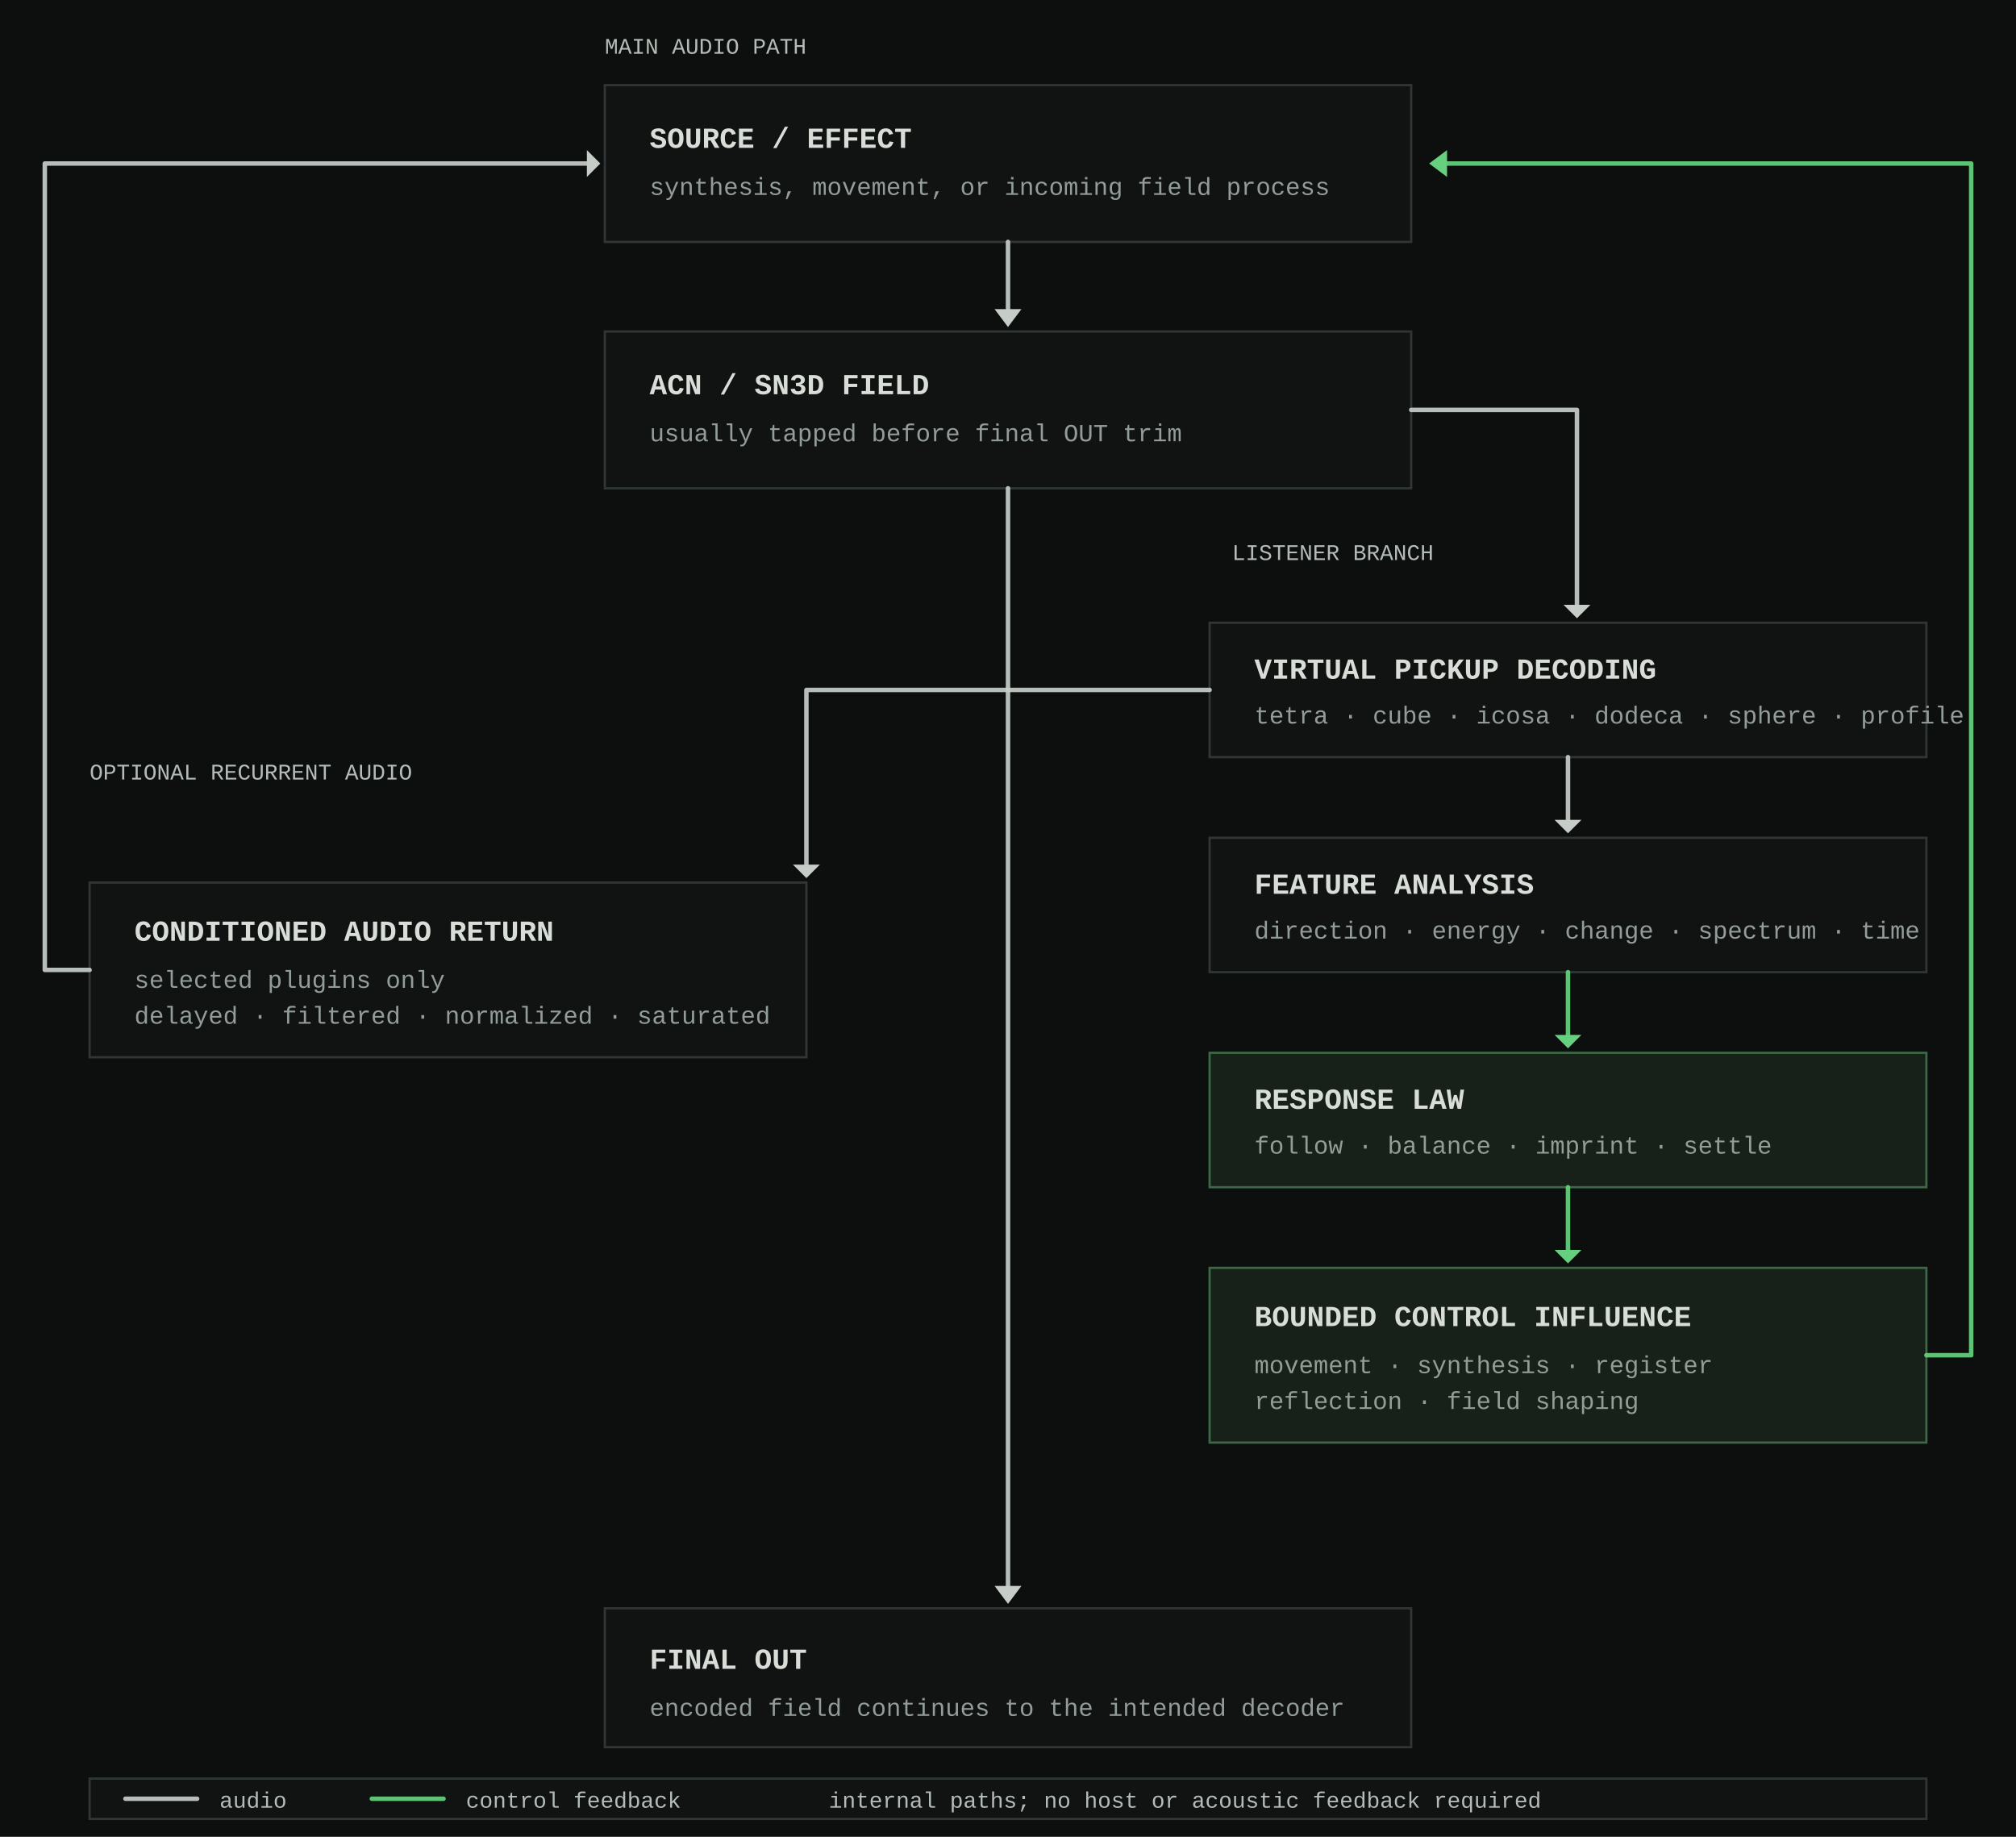
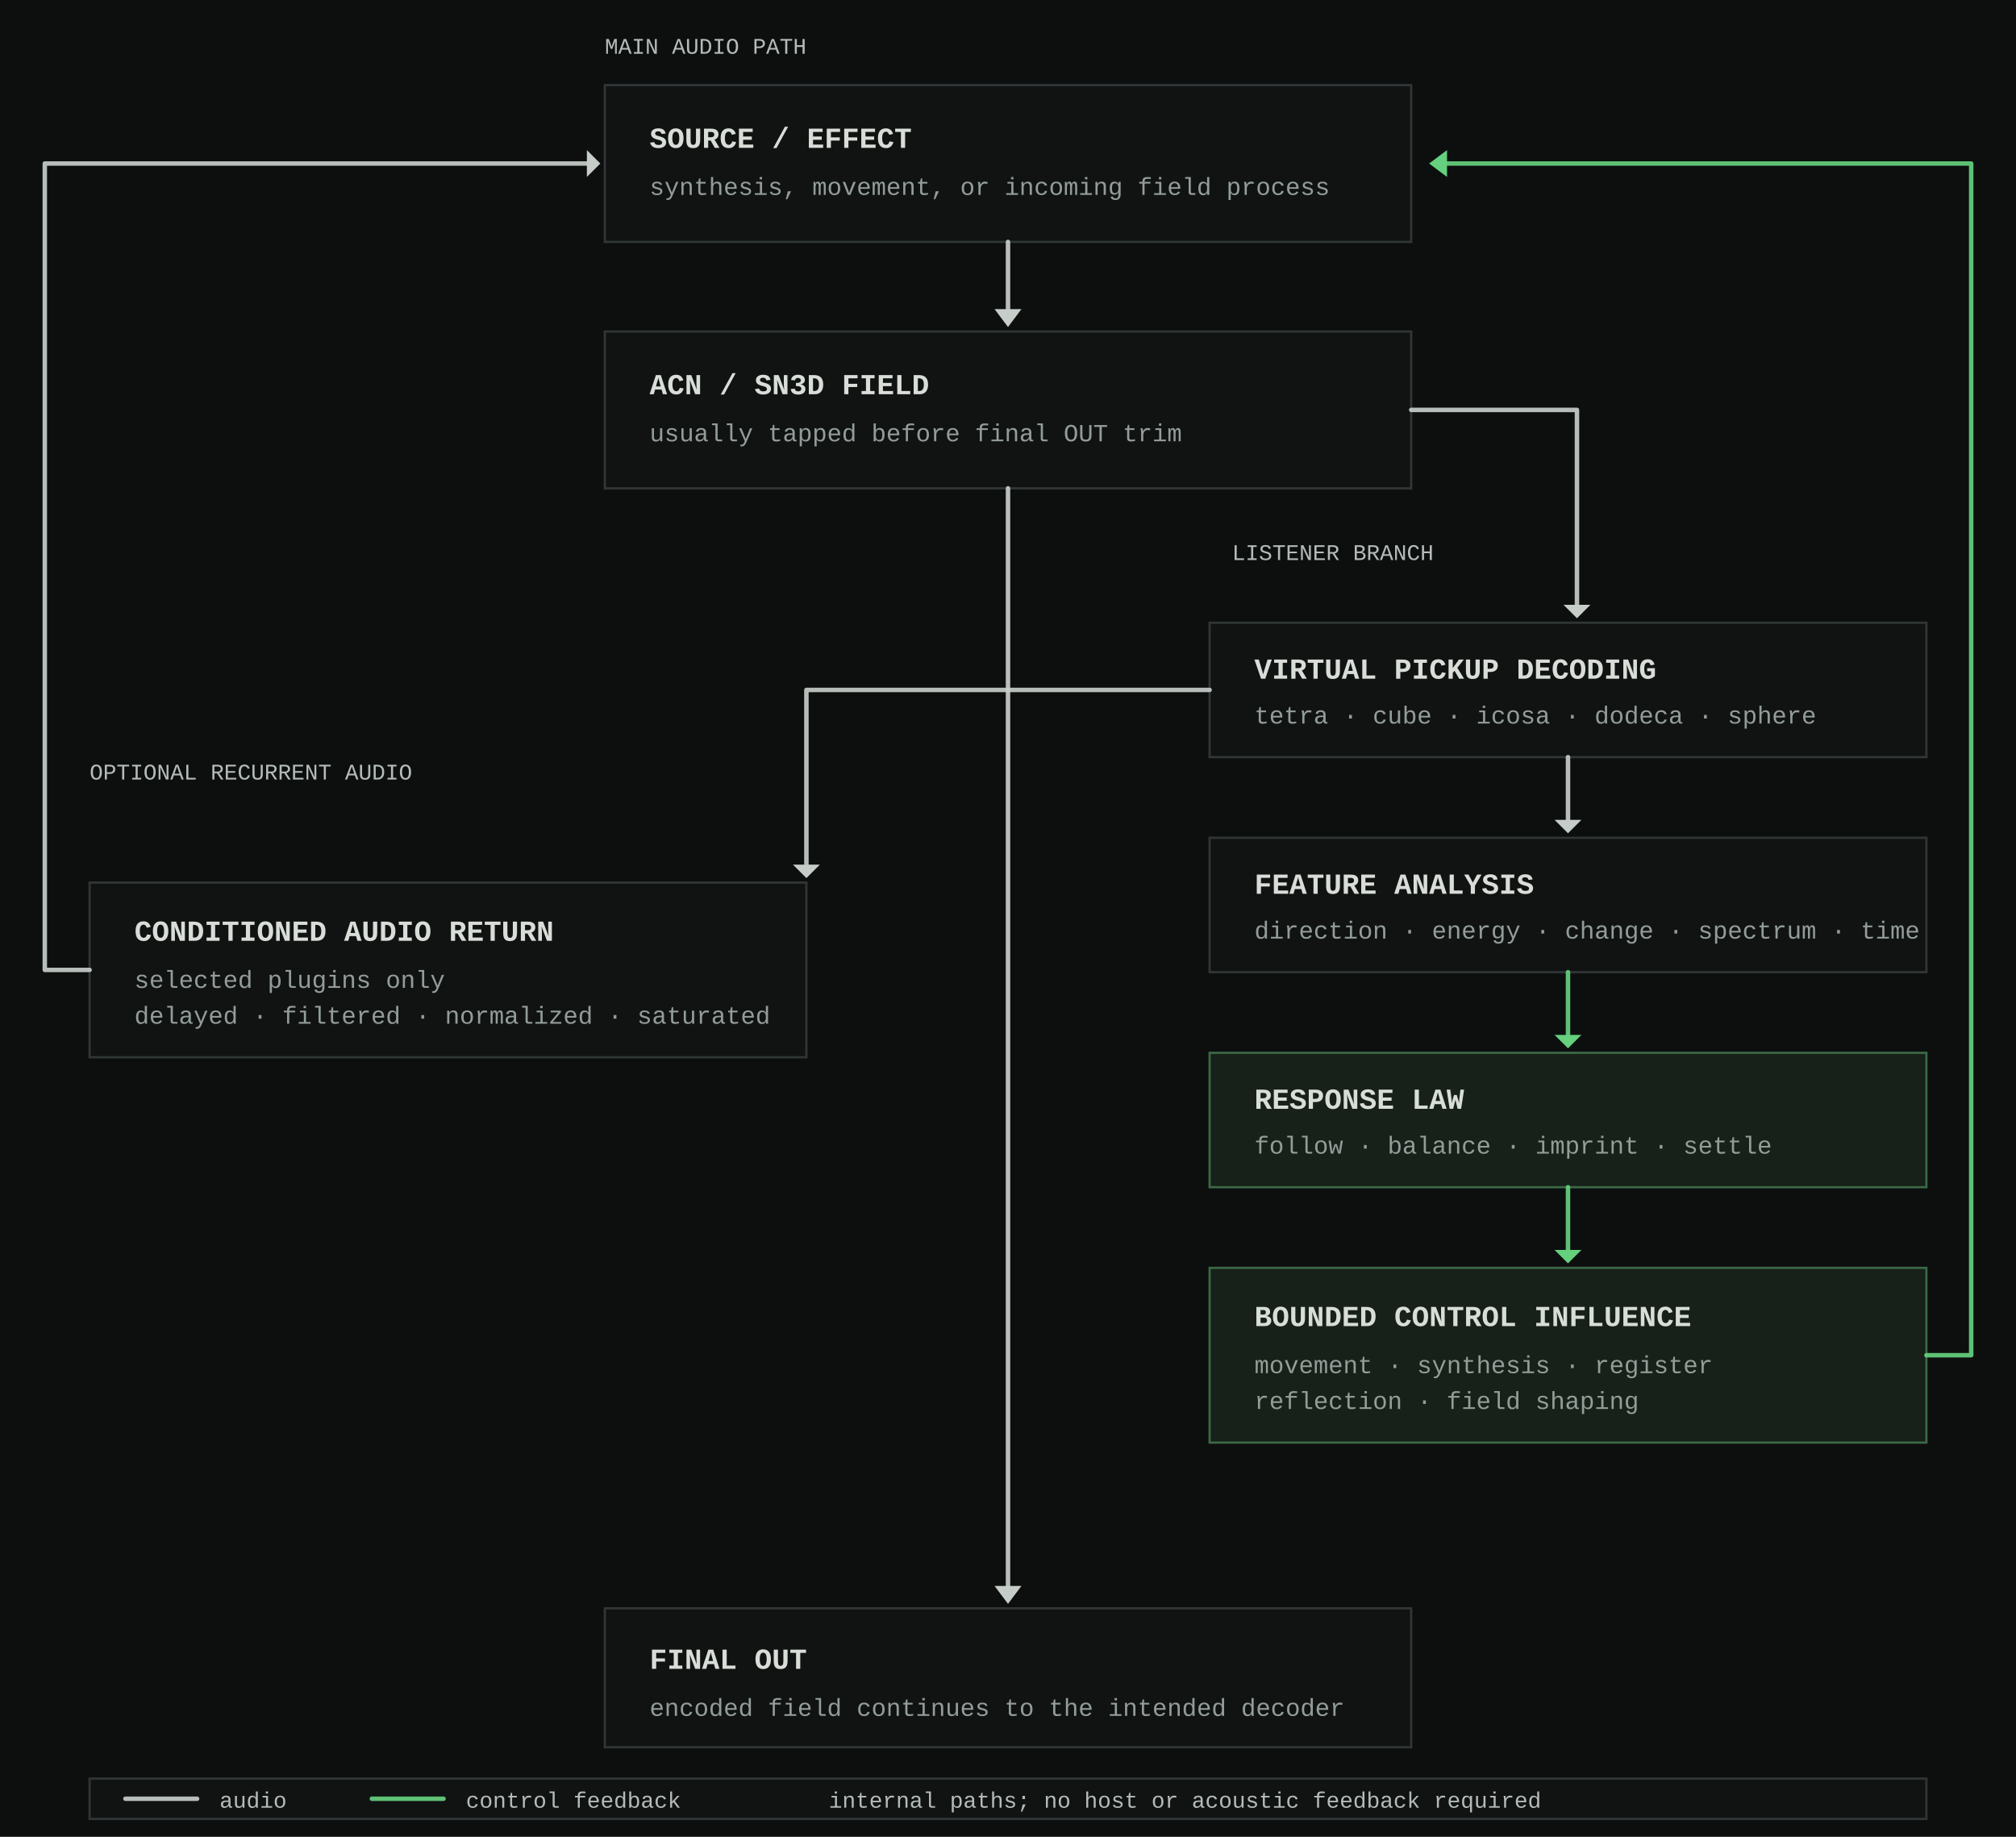
<svg xmlns="http://www.w3.org/2000/svg" viewBox="0 0 900 820" role="img" aria-labelledby="title desc">
  <rect width="900" height="820" fill="#0d0f0f" />
  <defs>
    <style>
      text{font-family:Menlo,Monaco,'Courier New',monospace;fill:#c6cdc8}.h{fill:#d8ddd8;font-size:13px;font-weight:700}.s{fill:#939d98;font-size:11px}.tag{fill:#b4bcb7;font-size:10px}.box{fill:#111313;stroke:#303636;stroke-width:1}.accent{fill:#172019;stroke:#3b6846;stroke-width:1}.note{fill:#111313;stroke:#303636;stroke-width:1}.wireaudio{stroke:#c6cdc8;stroke-width:2;fill:none;stroke-linecap:round}.wirecontrol{stroke:#65d07d;stroke-width:2;fill:none;stroke-linecap:round}
    </style>
  </defs>
  <text class="tag" x="270" y="24">MAIN AUDIO PATH</text>
  <rect class="box" x="270" y="38" width="360" height="70" />
  <text class="h" x="290" y="66">SOURCE / EFFECT</text>
  <text class="s" x="290" y="87">synthesis, movement, or incoming field process</text>
  <path class="wireaudio" d="M450 108 C450 118 450 128 450 138" stroke-width="2" opacity=".92" fill="none" />
  <path d="M444 138 H456 L450 146 Z" fill="#c6cdc8" />
  <rect class="box" x="270" y="148" width="360" height="70" />
  <text class="h" x="290" y="176">ACN / SN3D FIELD</text>
  <text class="s" x="290" y="197">usually tapped before final OUT trim</text>
  <path class="wireaudio" d="M450 218 C450 382 450 545 450 708" stroke-width="2" opacity=".92" fill="none" />
  <path d="M444 708 H456 L450 716 Z" fill="#c6cdc8" />
  <rect class="box" x="270" y="718" width="360" height="62" />
  <text class="h" x="290" y="745">FINAL OUT</text>
  <text class="s" x="290" y="766">encoded field continues to the intended decoder</text>
  <text class="tag" x="550" y="250">LISTENER BRANCH</text>
  <path class="wireaudio" d="M630 183 C655 183 680 183 704 183 M704 183 C704 212 704 241 704 270" stroke-width="2" opacity=".92" fill="none" />
  <path d="M698 270 H710 L704 276 Z" fill="#c6cdc8" />
  <rect class="box" x="540" y="278" width="320" height="60" />
  <text class="h" x="560" y="303">VIRTUAL PICKUP DECODING</text>
-   <text class="s" x="560" y="323">tetra · cube · icosa · dodeca · sphere · profile</text>
+   <text class="s" x="560" y="323">tetra · cube · icosa · dodeca · sphere</text>
  <path class="wireaudio" d="M700 338 C700 347 700 357 700 366" stroke-width="2" opacity=".92" fill="none" />
  <path d="M694 366 H706 L700 372 Z" fill="#c6cdc8" />
  <rect class="box" x="540" y="374" width="320" height="60" />
  <text class="h" x="560" y="399">FEATURE ANALYSIS</text>
  <text class="s" x="560" y="419">direction · energy · change · spectrum · time</text>
  <path class="wirecontrol" d="M700 434 C700 443 700 453 700 462" stroke-width="2" opacity=".92" fill="none" />
  <path d="M694 462 H706 L700 468 Z" fill="#65d07d" />
  <rect class="accent" x="540" y="470" width="320" height="60" />
  <text class="h" x="560" y="495">RESPONSE LAW</text>
  <text class="s" x="560" y="515">follow · balance · imprint · settle</text>
  <path class="wirecontrol" d="M700 530 C700 539 700 549 700 558" stroke-width="2" opacity=".92" fill="none" />
  <path d="M694 558 H706 L700 564 Z" fill="#65d07d" />
  <rect class="accent" x="540" y="566" width="320" height="78" />
  <text class="h" x="560" y="592">BOUNDED CONTROL INFLUENCE</text>
  <text class="s" x="560" y="613">movement · synthesis · register</text>
  <text class="s" x="560" y="629">reflection · field shaping</text>
  <path class="wirecontrol" d="M860 605 C867 605 873 605 880 605 M880 605 C880 434 880 263 880 93 M880 93 C880 86 880 80 880 73 M880 73 C802 73 724 73 646 73" stroke-width="2" opacity=".92" fill="none" />
  <path d="M646 67 V79 L638 73 Z" fill="#65d07d" />
  <text class="tag" x="40" y="348">OPTIONAL RECURRENT AUDIO</text>
  <path class="wireaudio" d="M540 308 C480 308 420 308 360 308 M360 308 C360 334 360 360 360 386" stroke-width="2" opacity=".92" fill="none" />
  <path d="M354 386 H366 L360 392 Z" fill="#c6cdc8" />
  <rect class="box" x="40" y="394" width="320" height="78" />
  <text class="h" x="60" y="420">CONDITIONED AUDIO RETURN</text>
  <text class="s" x="60" y="441">selected plugins only</text>
  <text class="s" x="60" y="457">delayed · filtered · normalized · saturated</text>
  <path class="wireaudio" d="M40 433 C33 433 27 433 20 433 M20 433 C20 313 20 193 20 73 M20 73 C101 73 181 73 262 73" stroke-width="2" opacity=".92" fill="none" />
  <path d="M262 67 V79 L268 73 Z" fill="#c6cdc8" />
  <rect class="note" x="40" y="794" width="820" height="18" />
  <path class="wireaudio" d="M56 803 C67 803 77 803 88 803" stroke-width="2" opacity=".92" fill="none" />
  <text class="tag" x="98" y="807">audio</text>
  <path class="wirecontrol" d="M166 803 C177 803 187 803 198 803" stroke-width="2" opacity=".92" fill="none" />
  <text class="tag" x="208" y="807">control feedback</text>
  <text class="tag" x="370" y="807">internal paths; no host or acoustic feedback required</text>
</svg>
